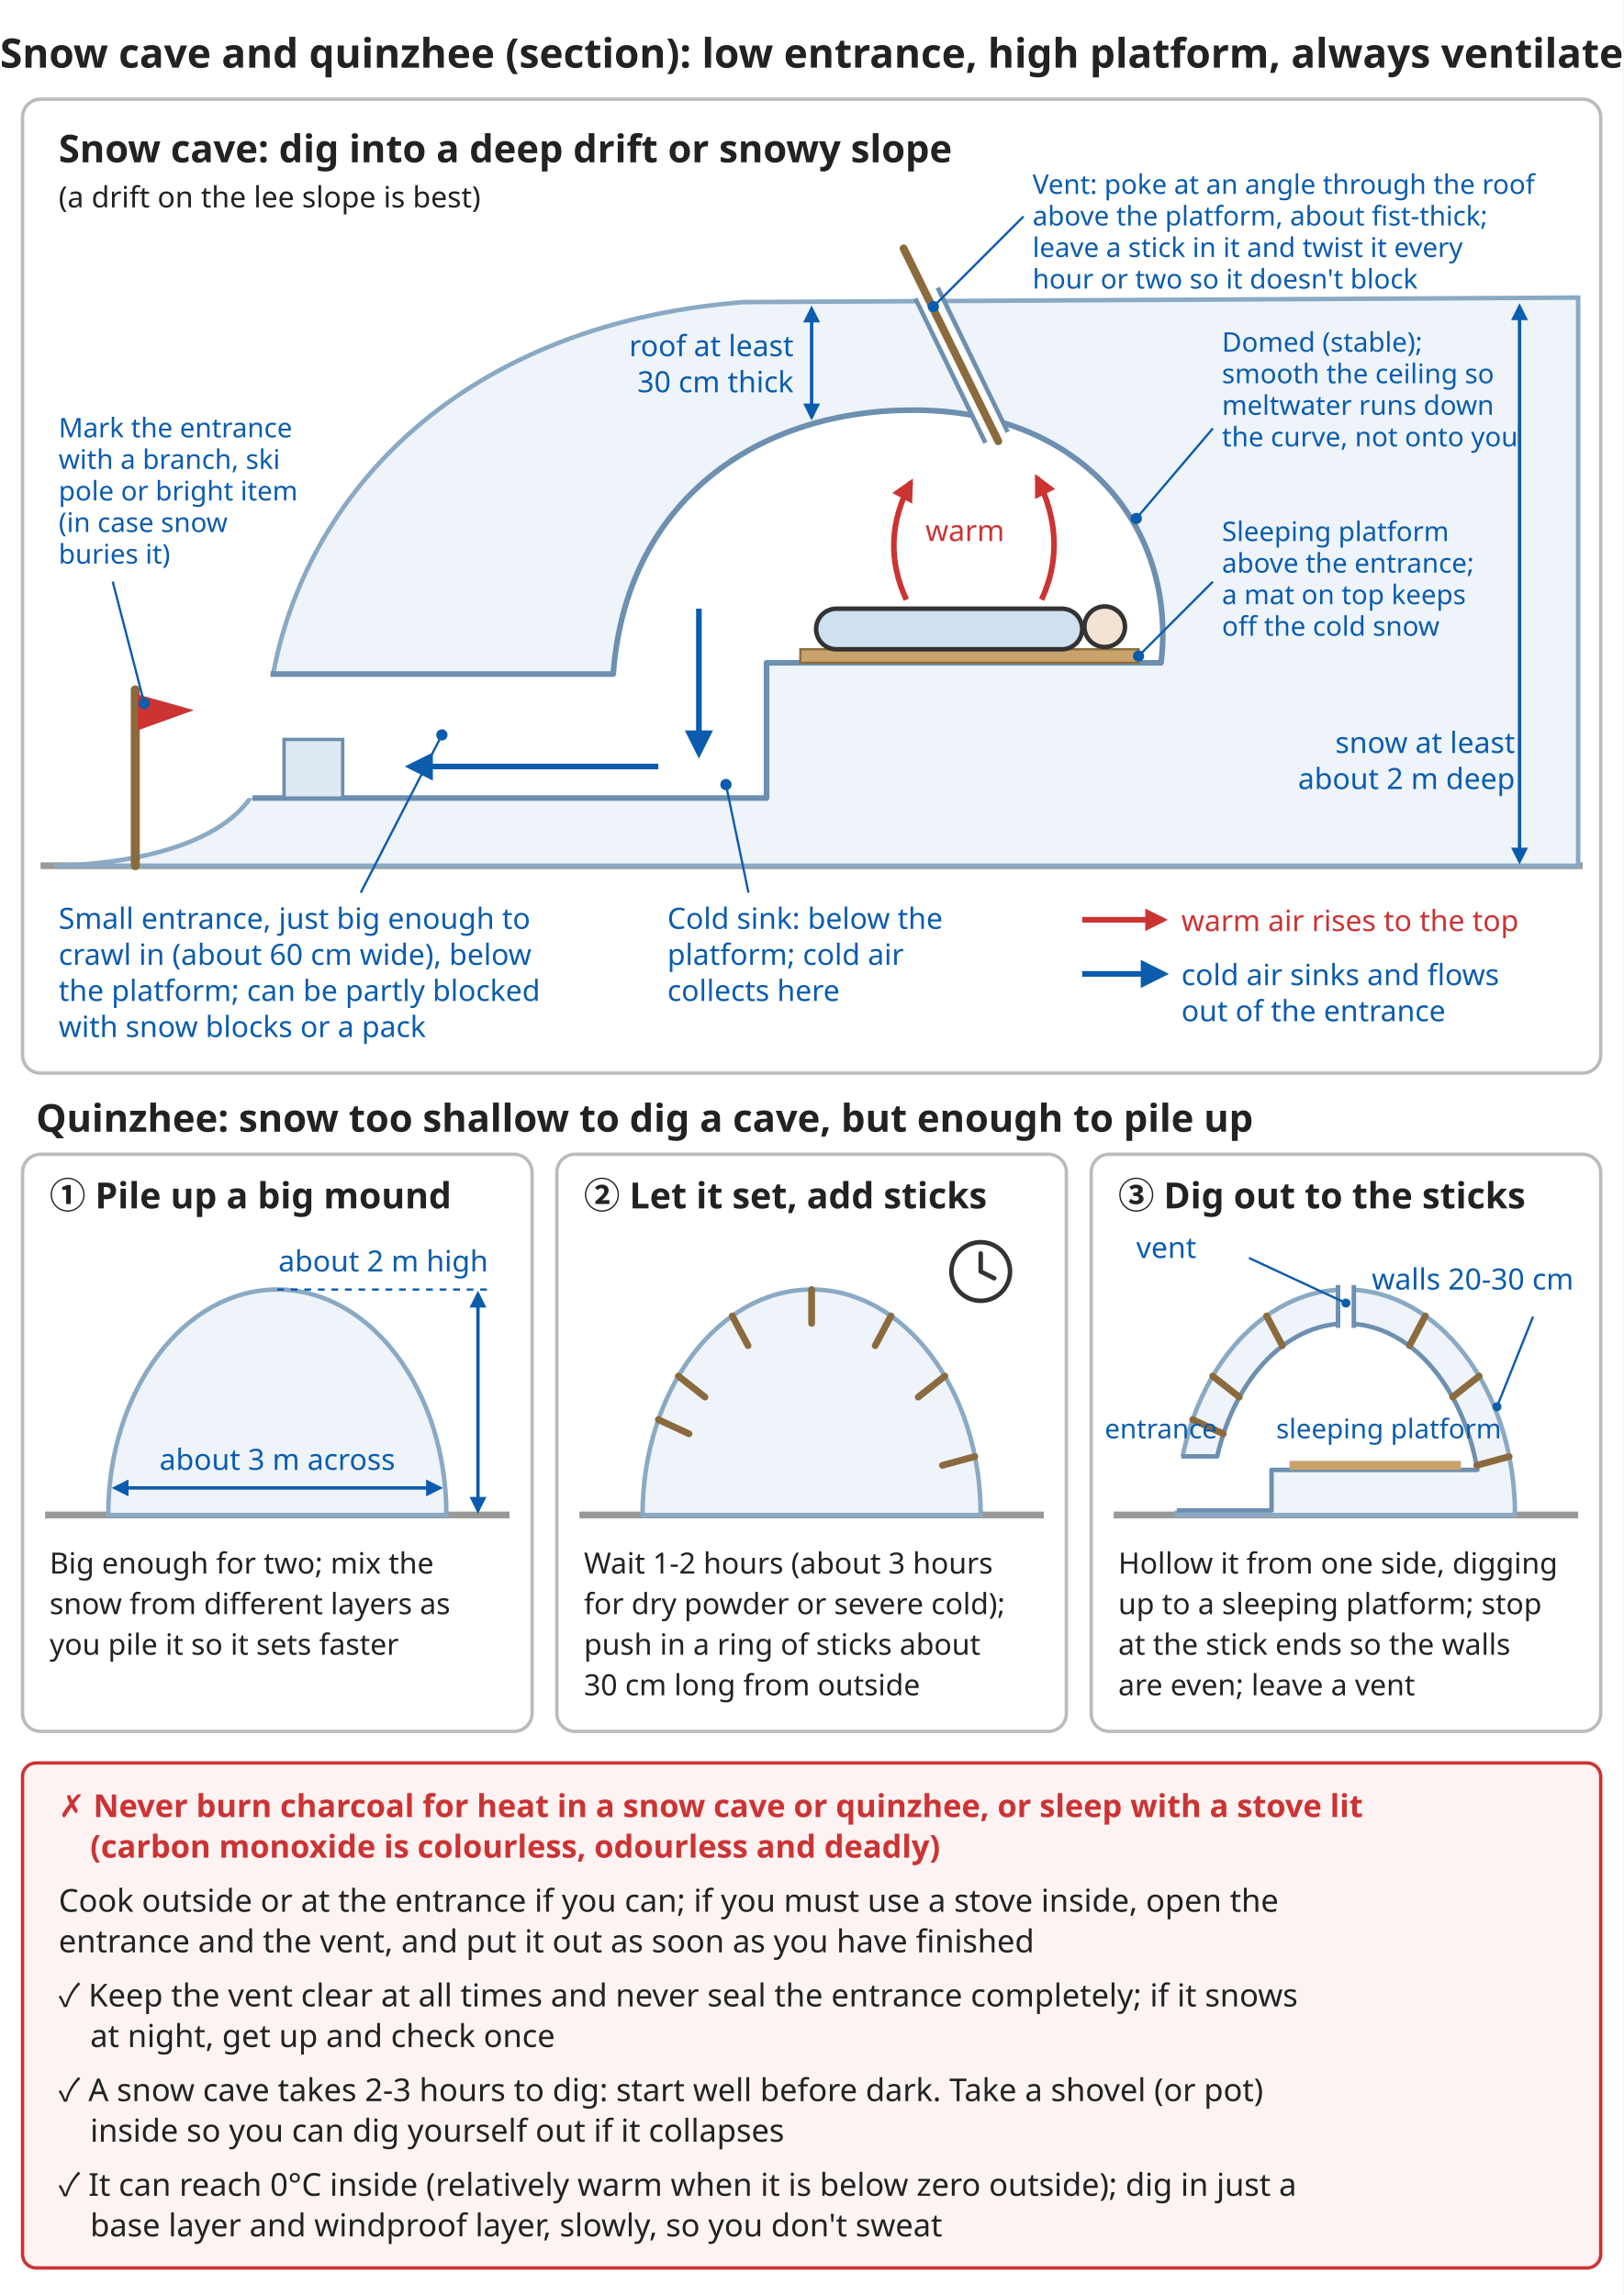
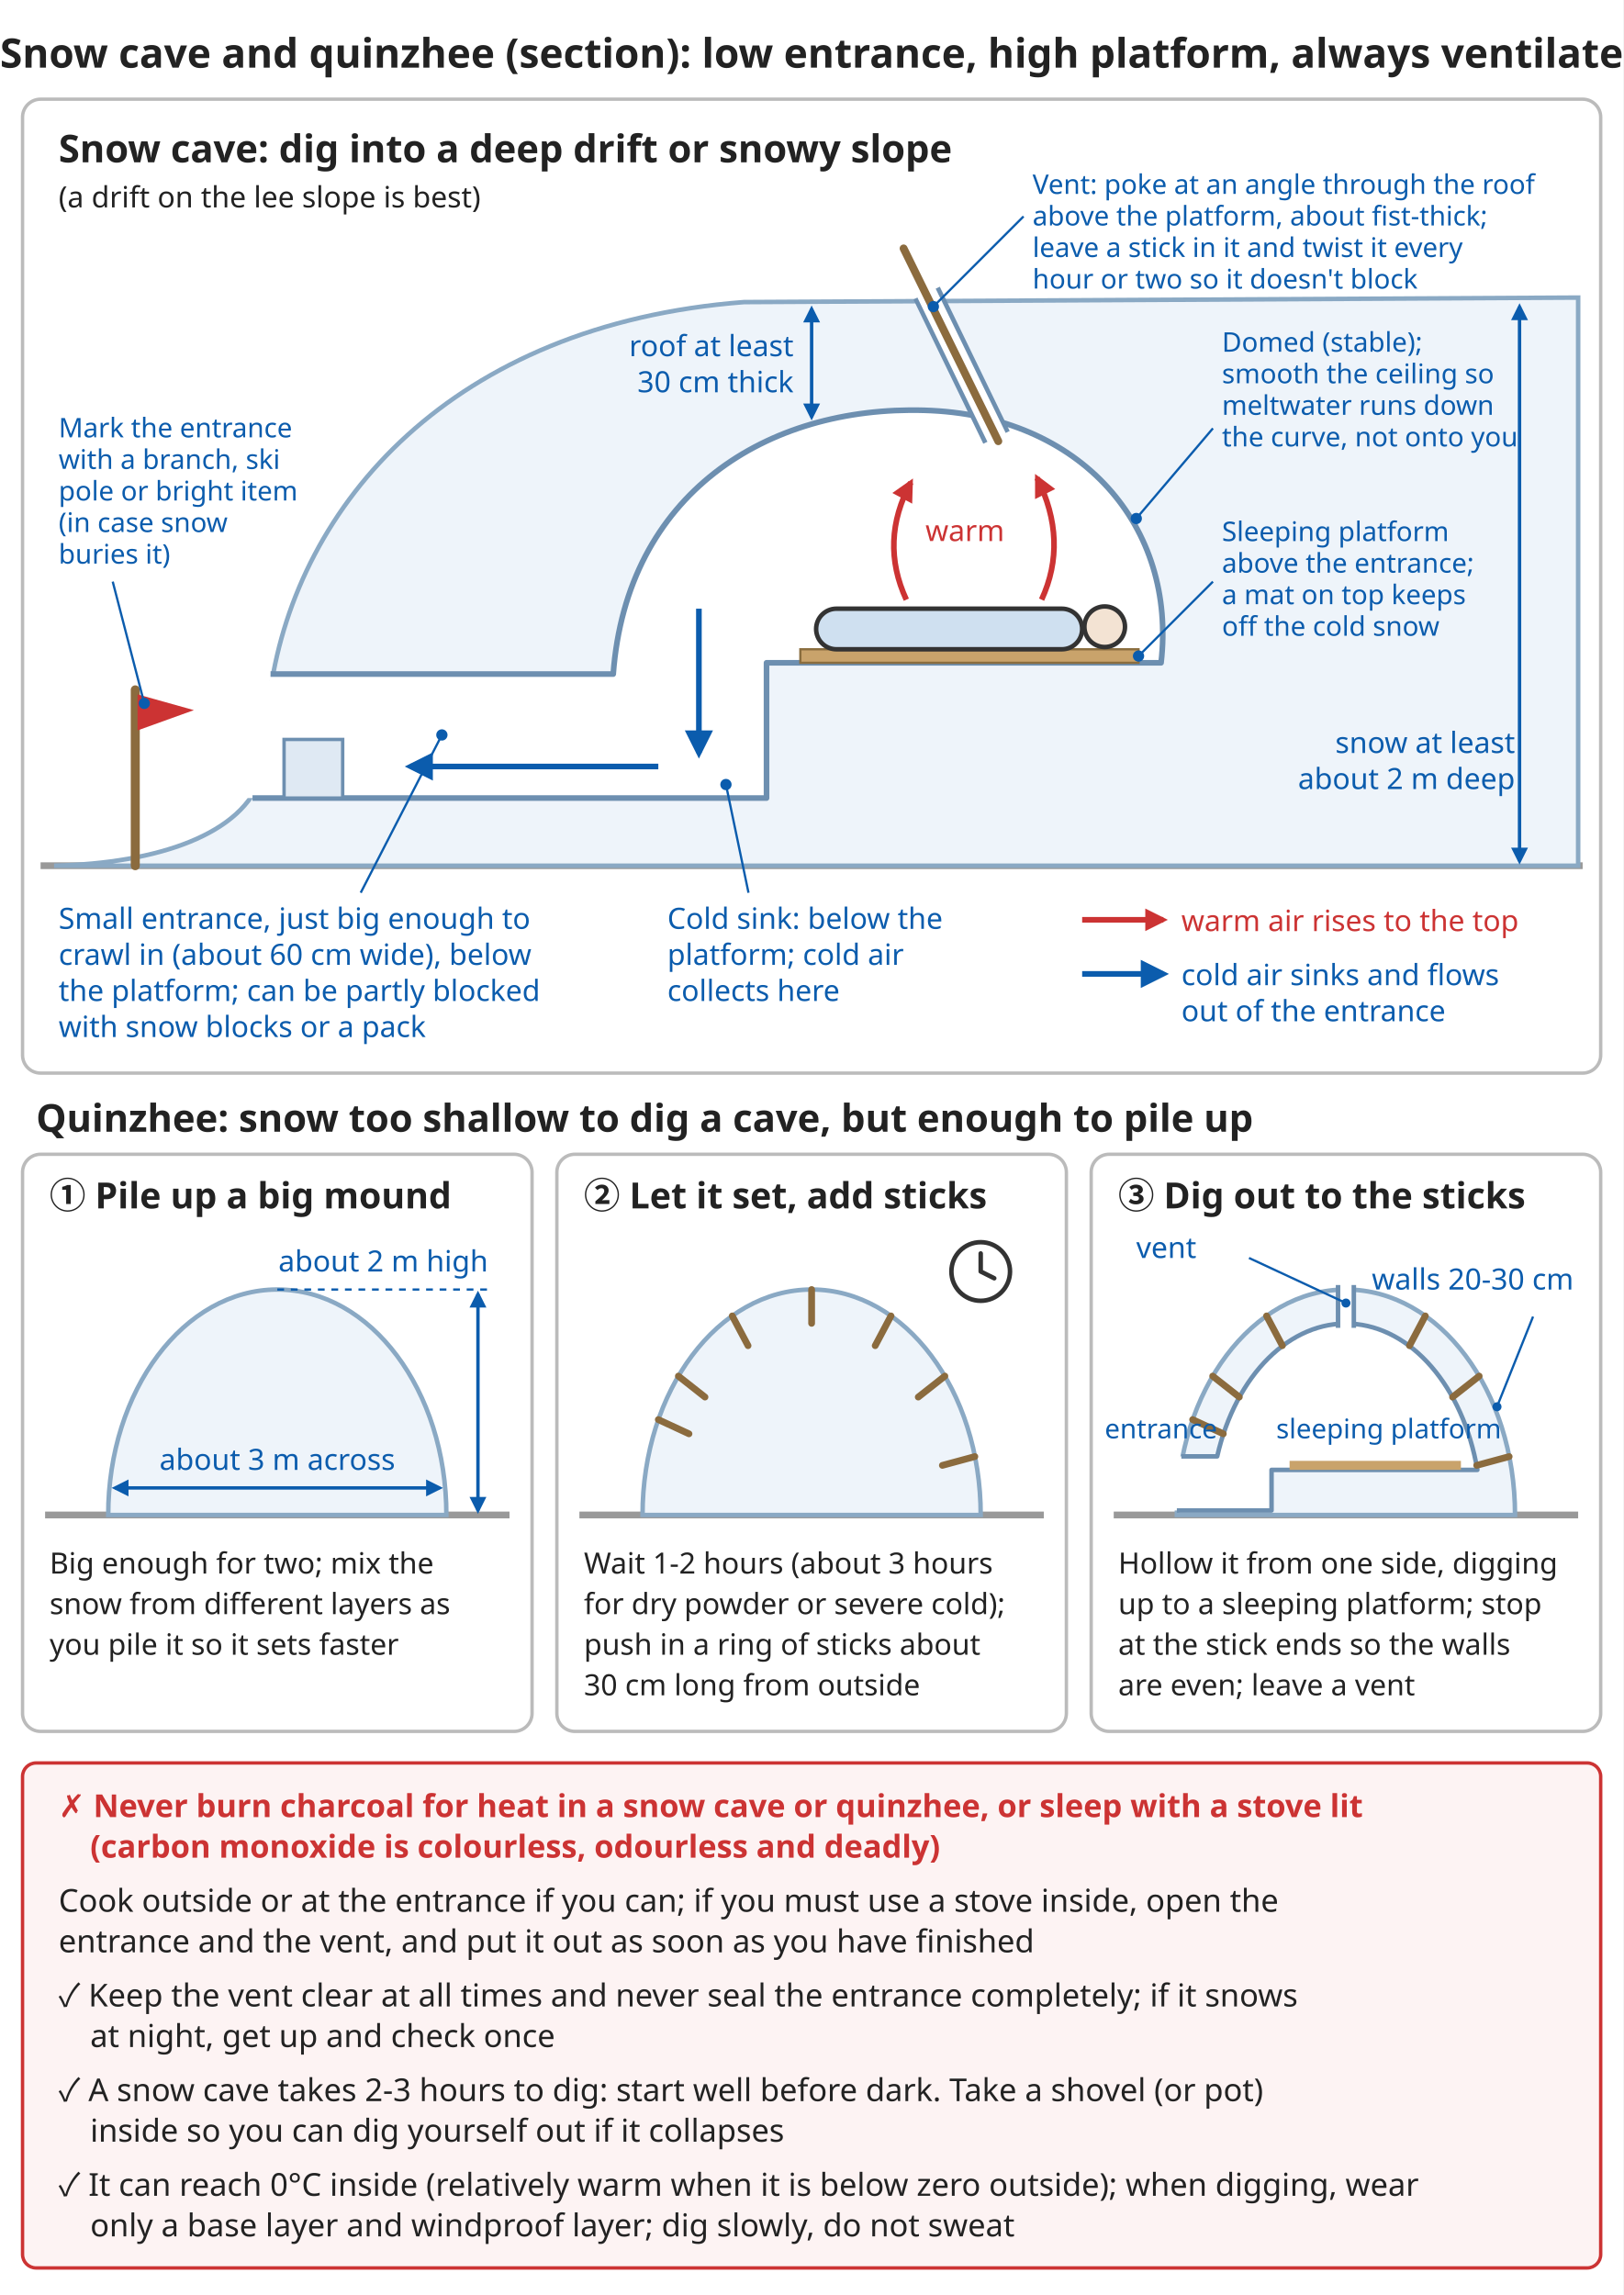
<svg xmlns="http://www.w3.org/2000/svg" viewBox="0 0 720 1018" width="720" height="1018" role="img" aria-label="Snow cave and quinzhee in section: dig the snow cave into a drift at least about 2 m deep; the entrance is small, about 60 cm wide, and below the sleeping platform; the inside is domed and the roof at least 30 cm thick; a cold sink lower than the platform is dug inside, where cold air sinks while warm air rises; poke a vent about as thick as a fist at an angle through the roof above the platform and leave a stick in it; mark the entrance outside. For a quinzhee, first pile a mound about 3 m across and about 2 m high, wait 1-2 hours, push in a ring of sticks about 30 cm long, hollow it out from one side and stop when you reach the stick ends, leaving walls 20-30 cm thick. Never burn charcoal for heat or sleep with a stove lit in a snow cave or quinzhee">
  <rect width="100%" height="100%" fill="#fff" />
  <defs>
    <marker id="arB" viewBox="0 0 10 10" refX="8" refY="5" markerWidth="5" markerHeight="5" orient="auto-start-reverse">
      <path d="M0,0 L10,5 L0,10 Z" fill="#0b5cad" />
    </marker>
    <marker id="arR" viewBox="0 0 10 10" refX="8" refY="5" markerWidth="4" markerHeight="4" orient="auto">
      <path d="M0,0 L10,5 L0,10 Z" fill="#c33" />
    </marker>
    <g id="mound">
      <line x1="10" y1="160" x2="216" y2="160" stroke="#999" stroke-width="3" />
      <path d="M38,160 A75,100 0 0 1 188,160 Z" fill="#eef4fa" stroke="#8aa9c4" stroke-width="2" />
    </g>
    <g id="sticks" stroke="#8b6b3e" stroke-width="3" stroke-linecap="round">
      <line x1="185.4" y1="134.1" x2="171" y2="138" />
      <line x1="172.1" y1="98.4" x2="160.3" y2="107.7" />
      <line x1="148.2" y1="71.7" x2="141.2" y2="84.9" />
      <line x1="77.8" y1="71.7" x2="84.8" y2="84.9" />
      <line x1="53.9" y1="98.4" x2="65.7" y2="107.7" />
      <line x1="45" y1="117.7" x2="58.6" y2="124" />
    </g>
  </defs>
  <g font-family="'Noto Sans','Noto Sans CJK SC',Arial,sans-serif" font-size="14" fill="#222">
    <text x="360" y="30" font-size="18" font-weight="bold" text-anchor="middle">Snow cave and quinzhee (section): low entrance, high platform, always ventilate</text>
    <g transform="translate(10,44)">
      <rect x="0" y="0" width="700" height="432" rx="8" fill="none" stroke="#bbb" stroke-width="1.5" />
      <text x="16" y="28" font-size="17" font-weight="bold">Snow cave: dig into a deep drift or snowy slope</text>
      <text x="16" y="48" font-size="13">(a drift on the lee slope is best)</text>
      <line x1="8" y1="340" x2="692" y2="340" stroke="#999" stroke-width="3" />
      <path d="M14,340 C60,339 98,326 106,300 L110,262 C122,180 190,100 320,90 L690,88 L690,340 Z" fill="#eef4fa" stroke="#8aa9c4" stroke-width="2" />
      <path d="M98,310 L330,310 L330,250 L505,250 C512,190 470,140 400,138 C330,136 268,175 262,255 L110,255 Z" fill="#fff" />
      <path d="M102,310 L330,310 L330,250 L505,250 C512,190 470,140 400,138 C330,136 268,175 262,255 L110,255" fill="none" stroke="#6d8fb0" stroke-width="2.5" stroke-linejoin="round" />
      <line x1="432" y1="150" x2="401" y2="86" stroke="#6d8fb0" stroke-width="13" />
      <line x1="433" y1="152" x2="400" y2="84" stroke="#fff" stroke-width="9" />
      <line x1="432.8" y1="151.7" x2="390.8" y2="66.2" stroke="#8b6b3e" stroke-width="3.5" stroke-linecap="round" />
      <rect x="345" y="244" width="150" height="6" fill="#c9a36b" stroke="#8a6d3e" stroke-width="1" />
      <rect x="352" y="226" width="118" height="18" rx="9" fill="#cfe0f0" stroke="#333" stroke-width="2" />
      <circle cx="480" cy="234" r="9" fill="#f3e3d3" stroke="#333" stroke-width="2" />
      <rect x="116" y="284" width="26" height="26" fill="#dfe9f3" stroke="#6d8fb0" stroke-width="1.5" />
      <line x1="50" y1="340" x2="50" y2="262" stroke="#8b6b3e" stroke-width="4" stroke-linecap="round" />
      <path d="M51,264 L76,271 L51,280 Z" fill="#c33" />
      <path d="M300,226 L300,290" stroke="#0b5cad" stroke-width="2.5" marker-end="url(#arB)" />
      <path d="M282,296 L172,296" stroke="#0b5cad" stroke-width="2.5" marker-end="url(#arB)" />
      <path d="M452,222 Q464,196 450,168" fill="none" stroke="#c33" stroke-width="2.5" marker-end="url(#arR)" />
      <path d="M392,222 Q380,196 394,170" fill="none" stroke="#c33" stroke-width="2.5" marker-end="url(#arR)" />
      <path d="M664,92 L664,338" stroke="#0b5cad" stroke-width="1.5" marker-start="url(#arB)" marker-end="url(#arB)" />
      <text x="662" y="290" font-size="13" fill="#0b5cad" text-anchor="end">snow at least</text>
      <text x="662" y="306" font-size="13" fill="#0b5cad" text-anchor="end">about 2 m deep</text>
      <path d="M350,93 L350,141" stroke="#0b5cad" stroke-width="1.5" marker-start="url(#arB)" marker-end="url(#arB)" />
      <text x="342" y="114" font-size="13" fill="#0b5cad" text-anchor="end">roof at least</text>
      <text x="342" y="130" font-size="13" fill="#0b5cad" text-anchor="end">30 cm thick</text>
      <line x1="404" y1="92" x2="444" y2="52" stroke="#0b5cad" stroke-width="1" />
      <circle cx="404" cy="92" r="2.5" fill="#0b5cad" />
      <text x="448" y="42" font-size="12" fill="#0b5cad">Vent: poke at an angle through the roof</text>
      <text x="448" y="56" font-size="12" fill="#0b5cad">above the platform, about fist-thick;</text>
      <text x="448" y="70" font-size="12" fill="#0b5cad">leave a stick in it and twist it every</text>
      <text x="448" y="84" font-size="12" fill="#0b5cad">hour or two so it doesn't block</text>
      <line x1="54" y1="268" x2="40" y2="214" stroke="#0b5cad" stroke-width="1" />
      <circle cx="54" cy="268" r="2.5" fill="#0b5cad" />
      <text x="16" y="150" font-size="12" fill="#0b5cad">Mark the entrance</text>
      <text x="16" y="164" font-size="12" fill="#0b5cad">with a branch, ski</text>
      <text x="16" y="178" font-size="12" fill="#0b5cad">pole or bright item</text>
      <text x="16" y="192" font-size="12" fill="#0b5cad">(in case snow</text>
      <text x="16" y="206" font-size="12" fill="#0b5cad">buries it)</text>
      <line x1="494" y1="186" x2="528" y2="146" stroke="#0b5cad" stroke-width="1" />
      <circle cx="494" cy="186" r="2.5" fill="#0b5cad" />
      <text x="532" y="112" font-size="12" fill="#0b5cad">Domed (stable);</text>
      <text x="532" y="126" font-size="12" fill="#0b5cad">smooth the ceiling so</text>
      <text x="532" y="140" font-size="12" fill="#0b5cad">meltwater runs down</text>
      <text x="532" y="154" font-size="12" fill="#0b5cad">the curve, not onto you</text>
      <line x1="495" y1="247" x2="528" y2="214" stroke="#0b5cad" stroke-width="1" />
      <circle cx="495" cy="247" r="2.5" fill="#0b5cad" />
      <text x="532" y="196" font-size="12" fill="#0b5cad">Sleeping platform</text>
      <text x="532" y="210" font-size="12" fill="#0b5cad">above the entrance;</text>
      <text x="532" y="224" font-size="12" fill="#0b5cad">a mat on top keeps</text>
      <text x="532" y="238" font-size="12" fill="#0b5cad">off the cold snow</text>
      <text x="418" y="196" font-size="13" fill="#c33" text-anchor="middle">warm</text>
      <line x1="186" y1="282" x2="150" y2="352" stroke="#0b5cad" stroke-width="1" />
      <circle cx="186" cy="282" r="2.5" fill="#0b5cad" />
      <text x="16" y="368" font-size="13" fill="#0b5cad">Small entrance, just big enough to</text>
      <text x="16" y="384" font-size="13" fill="#0b5cad">crawl in (about 60 cm wide), below</text>
      <text x="16" y="400" font-size="13" fill="#0b5cad">the platform; can be partly blocked</text>
      <text x="16" y="416" font-size="13" fill="#0b5cad">with snow blocks or a pack</text>
      <line x1="312" y1="304" x2="322" y2="352" stroke="#0b5cad" stroke-width="1" />
      <circle cx="312" cy="304" r="2.5" fill="#0b5cad" />
      <text x="286" y="368" font-size="13" fill="#0b5cad">Cold sink: below the</text>
      <text x="286" y="384" font-size="13" fill="#0b5cad">platform; cold air</text>
      <text x="286" y="400" font-size="13" fill="#0b5cad">collects here</text>
      <path d="M470,364 L506,364" stroke="#c33" stroke-width="2.5" marker-end="url(#arR)" />
      <text x="514" y="369" font-size="13" fill="#c33">warm air rises to the top</text>
      <path d="M470,388 L506,388" stroke="#0b5cad" stroke-width="2.5" marker-end="url(#arB)" />
      <text x="514" y="393" font-size="13" fill="#0b5cad">cold air sinks and flows</text>
      <text x="514" y="409" font-size="13" fill="#0b5cad">out of the entrance</text>
    </g>
    <g transform="translate(0,12)">
      <text x="16" y="490" font-size="17" font-weight="bold">Quinzhee: snow too shallow to dig a cave, but enough to pile up</text>
      <g transform="translate(10,500)">
        <rect x="0" y="0" width="226" height="256" rx="8" fill="none" stroke="#bbb" stroke-width="1.5" />
        <text x="12" y="24" font-size="16" font-weight="bold">① Pile up a big mound</text>
        <use href="#mound" />
        <line x1="113" y1="60" x2="208" y2="60" stroke="#0b5cad" stroke-width="1" stroke-dasharray="3 3" />
        <path d="M202,62 L202,158" stroke="#0b5cad" stroke-width="1.5" marker-start="url(#arB)" marker-end="url(#arB)" />
        <text x="160" y="52" font-size="13" fill="#0b5cad" text-anchor="middle">about 2 m high</text>
        <path d="M41,148 L185,148" stroke="#0b5cad" stroke-width="1.5" marker-start="url(#arB)" marker-end="url(#arB)" />
        <text x="113" y="140" font-size="13" fill="#0b5cad" text-anchor="middle">about 3 m across</text>
        <text x="12" y="186" font-size="13">Big enough for two; mix the</text>
        <text x="12" y="204" font-size="13">snow from different layers as</text>
        <text x="12" y="222" font-size="13">you pile it so it sets faster</text>
      </g>
      <g transform="translate(247,500)">
        <rect x="0" y="0" width="226" height="256" rx="8" fill="none" stroke="#bbb" stroke-width="1.5" />
        <text x="12" y="24" font-size="16" font-weight="bold">② Let it set, add sticks</text>
        <use href="#mound" />
        <use href="#sticks" />
        <line x1="113" y1="60" x2="113" y2="75" stroke="#8b6b3e" stroke-width="3" stroke-linecap="round" />
        <g transform="translate(188,52)">
          <circle r="13" fill="#fff" stroke="#333" stroke-width="2" />
          <path d="M0,0 L0,-8 M0,0 L6,3" stroke="#333" stroke-width="2" stroke-linecap="round" />
        </g>
        <text x="12" y="186" font-size="13">Wait 1-2 hours (about 3 hours</text>
        <text x="12" y="204" font-size="13">for dry powder or severe cold);</text>
        <text x="12" y="222" font-size="13">push in a ring of sticks about</text>
        <text x="12" y="240" font-size="13">30 cm long from outside</text>
      </g>
      <g transform="translate(484,500)">
        <rect x="0" y="0" width="226" height="256" rx="8" fill="none" stroke="#bbb" stroke-width="1.5" />
        <text x="12" y="24" font-size="16" font-weight="bold">③ Dig out to the sticks</text>
        <use href="#mound" />
        <path d="M36,158 L80,158 L80,140 L171.3,140 A60,85 0 0 0 55.9,134 L36,134 Z" fill="#fff" />
        <path d="M38,158 L80,158 L80,140 L171.3,140 A60,85 0 0 0 55.9,134 L40,134" fill="none" stroke="#6d8fb0" stroke-width="2" stroke-linejoin="round" />
        <line x1="113" y1="58" x2="113" y2="77" stroke="#6d8fb0" stroke-width="9" />
        <line x1="113" y1="56" x2="113" y2="79" stroke="#fff" stroke-width="5" />
        <use href="#sticks" />
        <rect x="88" y="136" width="76" height="4" fill="#c9a36b" />
        <text x="132" y="126" font-size="12" fill="#0b5cad" text-anchor="middle">sleeping platform</text>
        <text x="6" y="126" font-size="12" fill="#0b5cad">entrance</text>
        <line x1="113" y1="66" x2="70" y2="46" stroke="#0b5cad" stroke-width="1" />
        <circle cx="113" cy="66" r="2" fill="#0b5cad" />
        <text x="20" y="46" font-size="13" fill="#0b5cad">vent</text>
        <line x1="180" y1="112" x2="196" y2="72" stroke="#0b5cad" stroke-width="1" />
        <circle cx="180" cy="112" r="2" fill="#0b5cad" />
        <text x="214" y="60" font-size="13" fill="#0b5cad" text-anchor="end">walls 20-30 cm</text>
        <text x="12" y="186" font-size="13">Hollow it from one side, digging</text>
        <text x="12" y="204" font-size="13">up to a sleeping platform; stop</text>
        <text x="12" y="222" font-size="13">at the stick ends so the walls</text>
        <text x="12" y="240" font-size="13">are even; leave a vent</text>
      </g>
    </g>
    <g transform="translate(0,28)">
      <rect x="10" y="754" width="700" height="224" rx="6" fill="#fdf3f3" stroke="#c33" stroke-width="1.5" />
      <text x="26" y="778" font-size="14" fill="#c33" font-weight="bold">✗ Never burn charcoal for heat in a snow cave or quinzhee, or sleep with a stove lit</text>
      <text x="40" y="796" font-size="14" fill="#c33" font-weight="bold">(carbon monoxide is colourless, odourless and deadly)</text>
      <text x="26" y="820" font-size="14">Cook outside or at the entrance if you can; if you must use a stove inside, open the</text>
      <text x="26" y="838" font-size="14">entrance and the vent, and put it out as soon as you have finished</text>
      <text x="26" y="862" font-size="14">✓ Keep the vent clear at all times and never seal the entrance completely; if it snows</text>
      <text x="40" y="880" font-size="14">at night, get up and check once</text>
      <text x="26" y="904" font-size="14">✓ A snow cave takes 2-3 hours to dig: start well before dark. Take a shovel (or pot)</text>
      <text x="40" y="922" font-size="14">inside so you can dig yourself out if it collapses</text>
-       <text x="26" y="946" font-size="14">✓ It can reach 0°C inside (relatively warm when it is below zero outside); dig in just a</text>
-       <text x="40" y="964" font-size="14">base layer and windproof layer, slowly, so you don't sweat</text>
+       <text x="26" y="946" font-size="14">✓ It can reach 0°C inside (relatively warm when it is below zero outside); when digging, wear</text>
+       <text x="40" y="964" font-size="14">only a base layer and windproof layer; dig slowly, do not sweat</text>
    </g>
  </g>
</svg>
